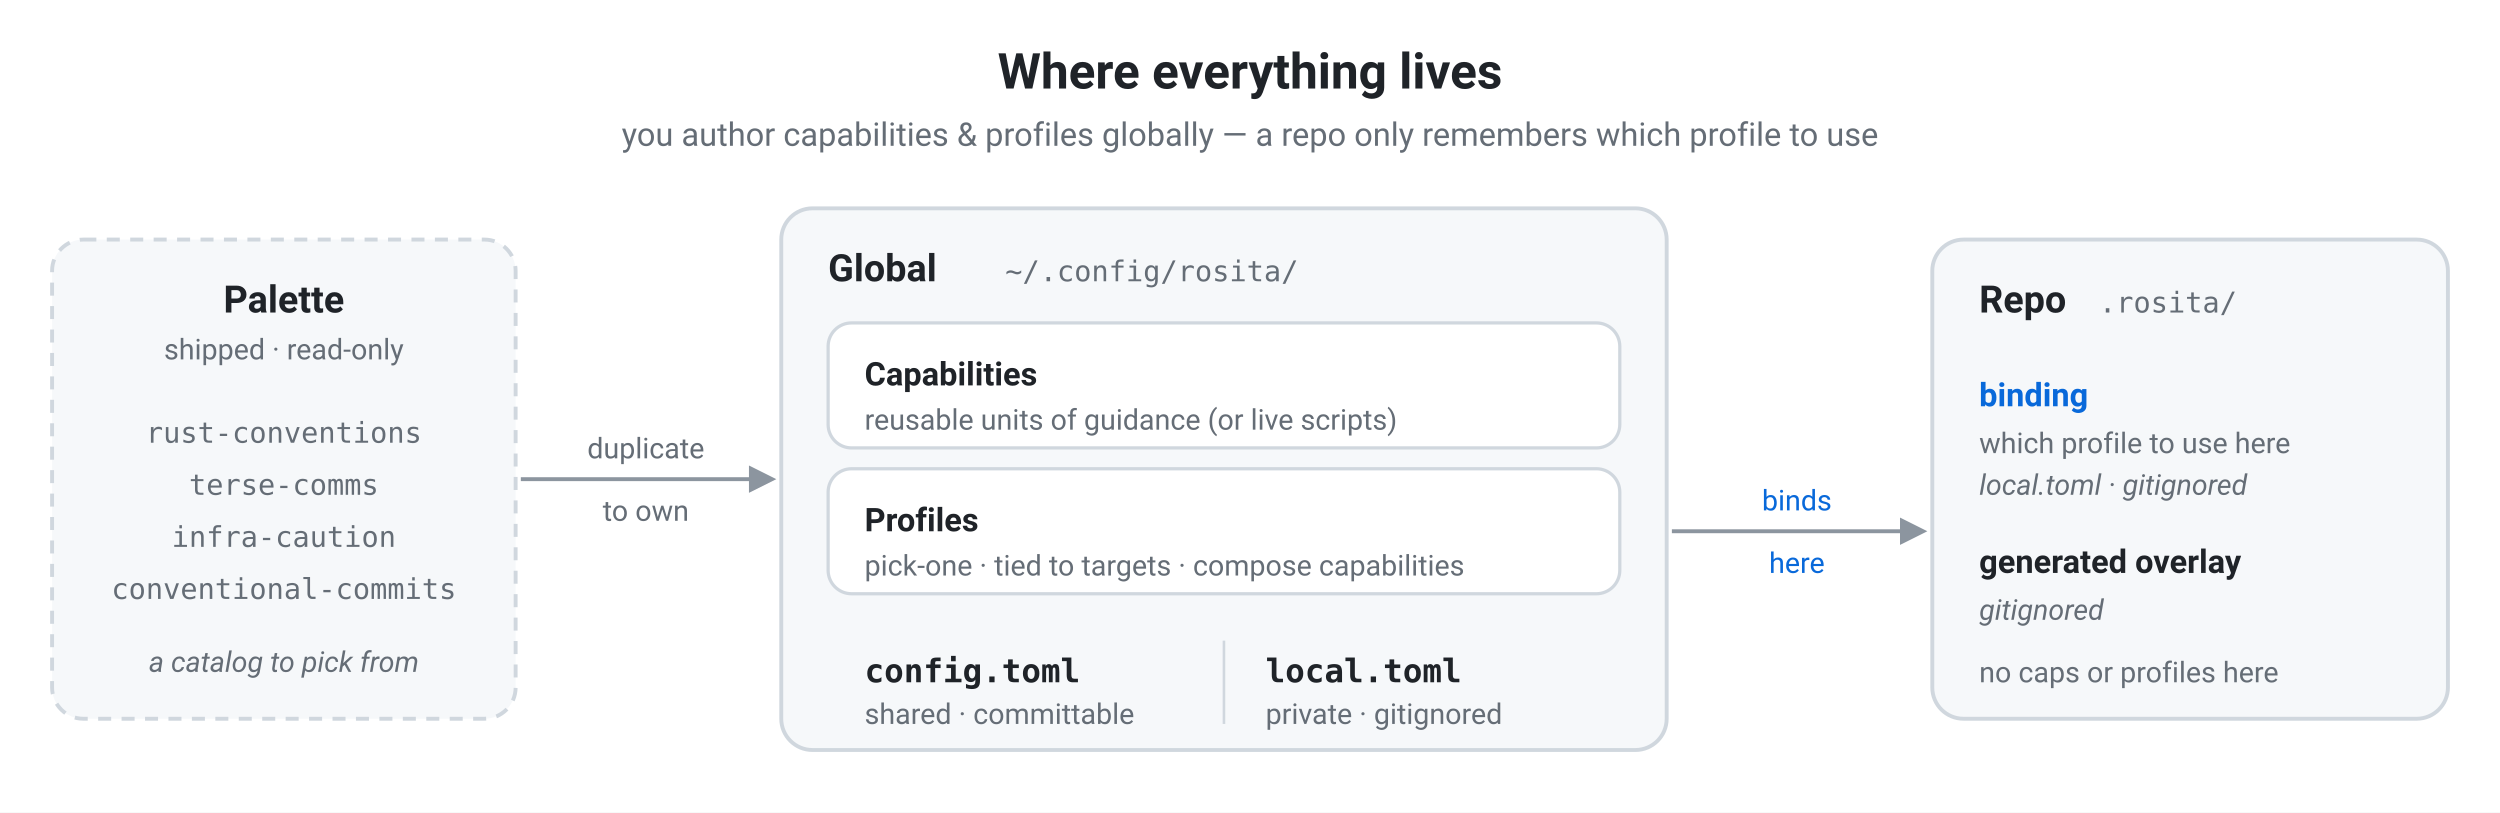
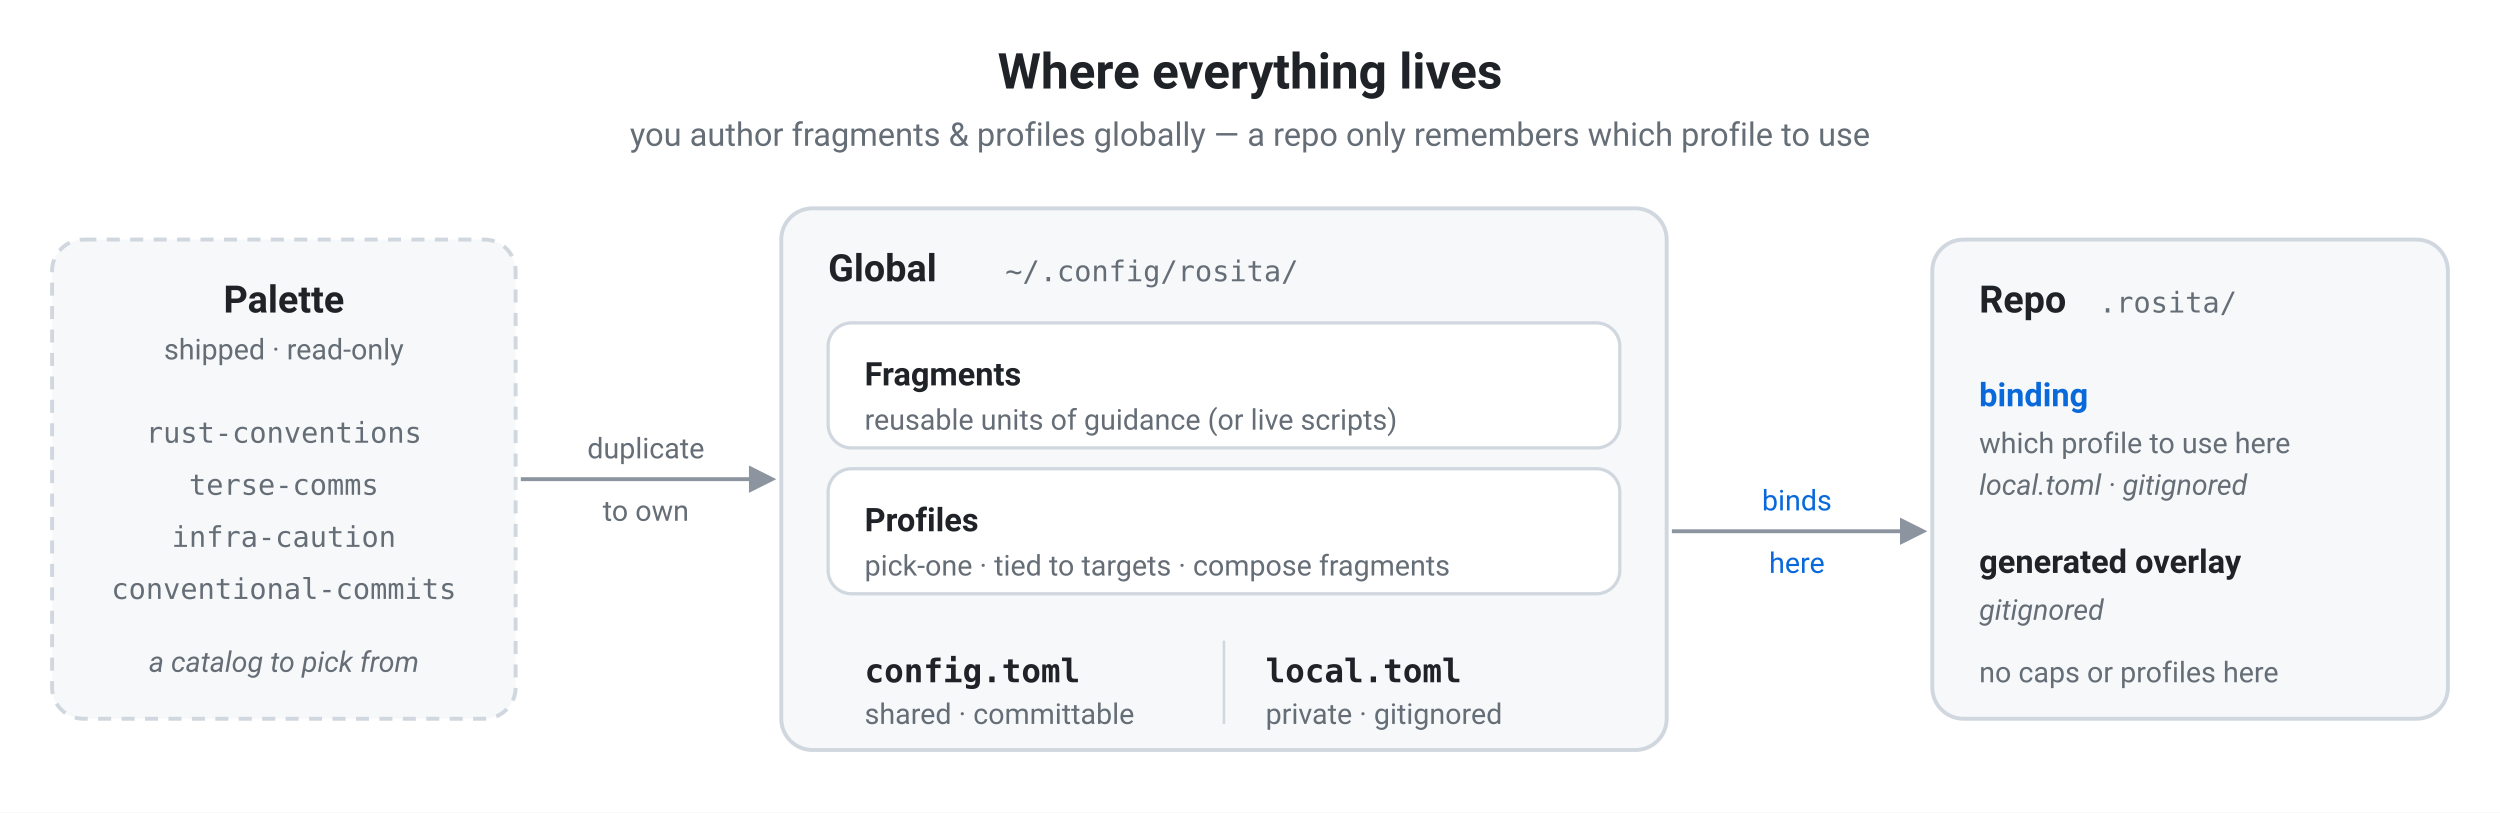
- <svg xmlns="http://www.w3.org/2000/svg" viewBox="0 0 960 312" font-family="-apple-system,BlinkMacSystemFont,'Segoe UI',Roboto,Helvetica,Arial,sans-serif" role="img" aria-label="Where rosita stores things: a read-only palette you duplicate from, your global library of capabilities and profiles split into shared config.toml and private local.toml, and a repo that only remembers which profile to use.">
+ <svg xmlns="http://www.w3.org/2000/svg" viewBox="0 0 960 312" font-family="-apple-system,BlinkMacSystemFont,'Segoe UI',Roboto,Helvetica,Arial,sans-serif" role="img" aria-label="Where rosita stores things: a read-only palette you duplicate from, your global library of fragments and profiles split into shared config.toml and private local.toml, and a repo that only remembers which profile to use.">
  <style>
    .bg{fill:#ffffff}
    .card{fill:#f6f8fa;stroke:#d0d7de;stroke-width:1.5}
    .dash{fill:#f6f8fa;stroke:#d0d7de;stroke-width:1.5;stroke-dasharray:5 4}
    .sub-card{fill:#ffffff;stroke:#d0d7de;stroke-width:1.25}
    .divider{stroke:#d0d7de;stroke-width:1}
    .t{fill:#1f2328}
    .t-muted{fill:#656d76}
    .t-accent{fill:#0969da}
    .s-line{stroke:#8c959f;stroke-width:1.5;fill:none}
    .arrow{fill:#8c959f}
    @media (prefers-color-scheme: dark){
      .bg{fill:#0d1117}
      .card{fill:#161b22;stroke:#30363d}
      .dash{fill:#161b22;stroke:#30363d}
      .sub-card{fill:#0d1117;stroke:#30363d}
      .divider{stroke:#30363d}
      .t{fill:#e6edf3}
      .t-muted{fill:#8b949e}
      .t-accent{fill:#58a6ff}
      .s-line{stroke:#6e7681}
      .arrow{fill:#6e7681}
    }
    .title{font-size:19px;font-weight:700}
    .sub{font-size:12.5px}
    .h{font-size:14.5px;font-weight:700}
    .lbl{font-size:12.5px;font-weight:700}
    .small{font-size:11px}
    .mono{font-family:ui-monospace,SFMono-Regular,Menlo,Consolas,monospace;font-size:11px}
    .monob{font-family:ui-monospace,SFMono-Regular,Menlo,Consolas,monospace;font-size:12.5px;font-weight:700}
  </style>
  <marker id="ah2" viewBox="0 0 10 10" refX="8" refY="5" markerWidth="7" markerHeight="7" orient="auto-start-reverse">
    <path d="M0 0 L10 5 L0 10 z" class="arrow" />
  </marker>
  <rect class="bg" x="0" y="0" width="960" height="312" />
  <text class="title t" x="480" y="34" text-anchor="middle">Where everything lives</text>
-   <text class="sub t-muted" x="480" y="56" text-anchor="middle">you author capabilities &amp; profiles globally — a repo only remembers which profile to use</text>
+   <text class="sub t-muted" x="480" y="56" text-anchor="middle">you author fragments &amp; profiles globally — a repo only remembers which profile to use</text>
  <rect class="dash" x="20" y="92" width="178" height="184" rx="12" />
  <text class="h t" x="109" y="120" text-anchor="middle">Palette</text>
  <text class="small t-muted" x="109" y="138" text-anchor="middle">shipped · read-only</text>
  <text class="mono t-muted" x="109" y="170" text-anchor="middle">rust-conventions</text>
  <text class="mono t-muted" x="109" y="190" text-anchor="middle">terse-comms</text>
  <text class="mono t-muted" x="109" y="210" text-anchor="middle">infra-caution</text>
  <text class="mono t-muted" x="109" y="230" text-anchor="middle">conventional-commits</text>
  <text class="small t-muted" x="109" y="258" text-anchor="middle" font-style="italic">a catalog to pick from</text>
  <rect class="card" x="300" y="80" width="340" height="208" rx="12" />
  <text class="h t" x="318" y="108">Global</text>
  <text class="mono t-muted" x="386" y="108">~/.config/rosita/</text>
  <rect class="sub-card" x="318" y="124" width="304" height="48" rx="9" />
-   <text class="lbl t" x="332" y="148">Capabilities</text>
+   <text class="lbl t" x="332" y="148">Fragments</text>
  <text class="small t-muted" x="332" y="165">reusable units of guidance (or live scripts)</text>
  <rect class="sub-card" x="318" y="180" width="304" height="48" rx="9" />
  <text class="lbl t" x="332" y="204">Profiles</text>
-   <text class="small t-muted" x="332" y="221">pick-one · tied to targets · compose capabilities</text>
+   <text class="small t-muted" x="332" y="221">pick-one · tied to targets · compose fragments</text>
  <line class="divider" x1="470" y1="246" x2="470" y2="278" />
  <text class="monob t" x="332" y="262">config.toml</text>
  <text class="small t-muted" x="332" y="278">shared · committable</text>
  <text class="monob t" x="486" y="262">local.toml</text>
  <text class="small t-muted" x="486" y="278">private · gitignored</text>
  <rect class="card" x="742" y="92" width="198" height="184" rx="12" />
  <text class="h t" x="760" y="120">Repo</text>
  <text class="mono t-muted" x="806" y="120">.rosita/</text>
  <text class="lbl t-accent" x="760" y="156">binding</text>
  <text class="small t-muted" x="760" y="174">which profile to use here</text>
  <text class="small t-muted" x="760" y="190" font-style="italic">local.toml · gitignored</text>
  <text class="lbl t" x="760" y="220">generated overlay</text>
  <text class="small t-muted" x="760" y="238" font-style="italic">gitignored</text>
  <text class="small t-muted" x="760" y="262">no caps or profiles here</text>
  <line x1="200" y1="184" x2="296" y2="184" class="s-line" marker-end="url(#ah2)" />
  <text class="small t-muted" x="248" y="176" text-anchor="middle">duplicate</text>
  <text class="small t-muted" x="248" y="200" text-anchor="middle">to own</text>
  <line x1="642" y1="204" x2="738" y2="204" class="s-line" marker-end="url(#ah2)" />
  <text class="small t-accent" x="690" y="196" text-anchor="middle">binds</text>
  <text class="small t-accent" x="690" y="220" text-anchor="middle">here</text>
</svg>
